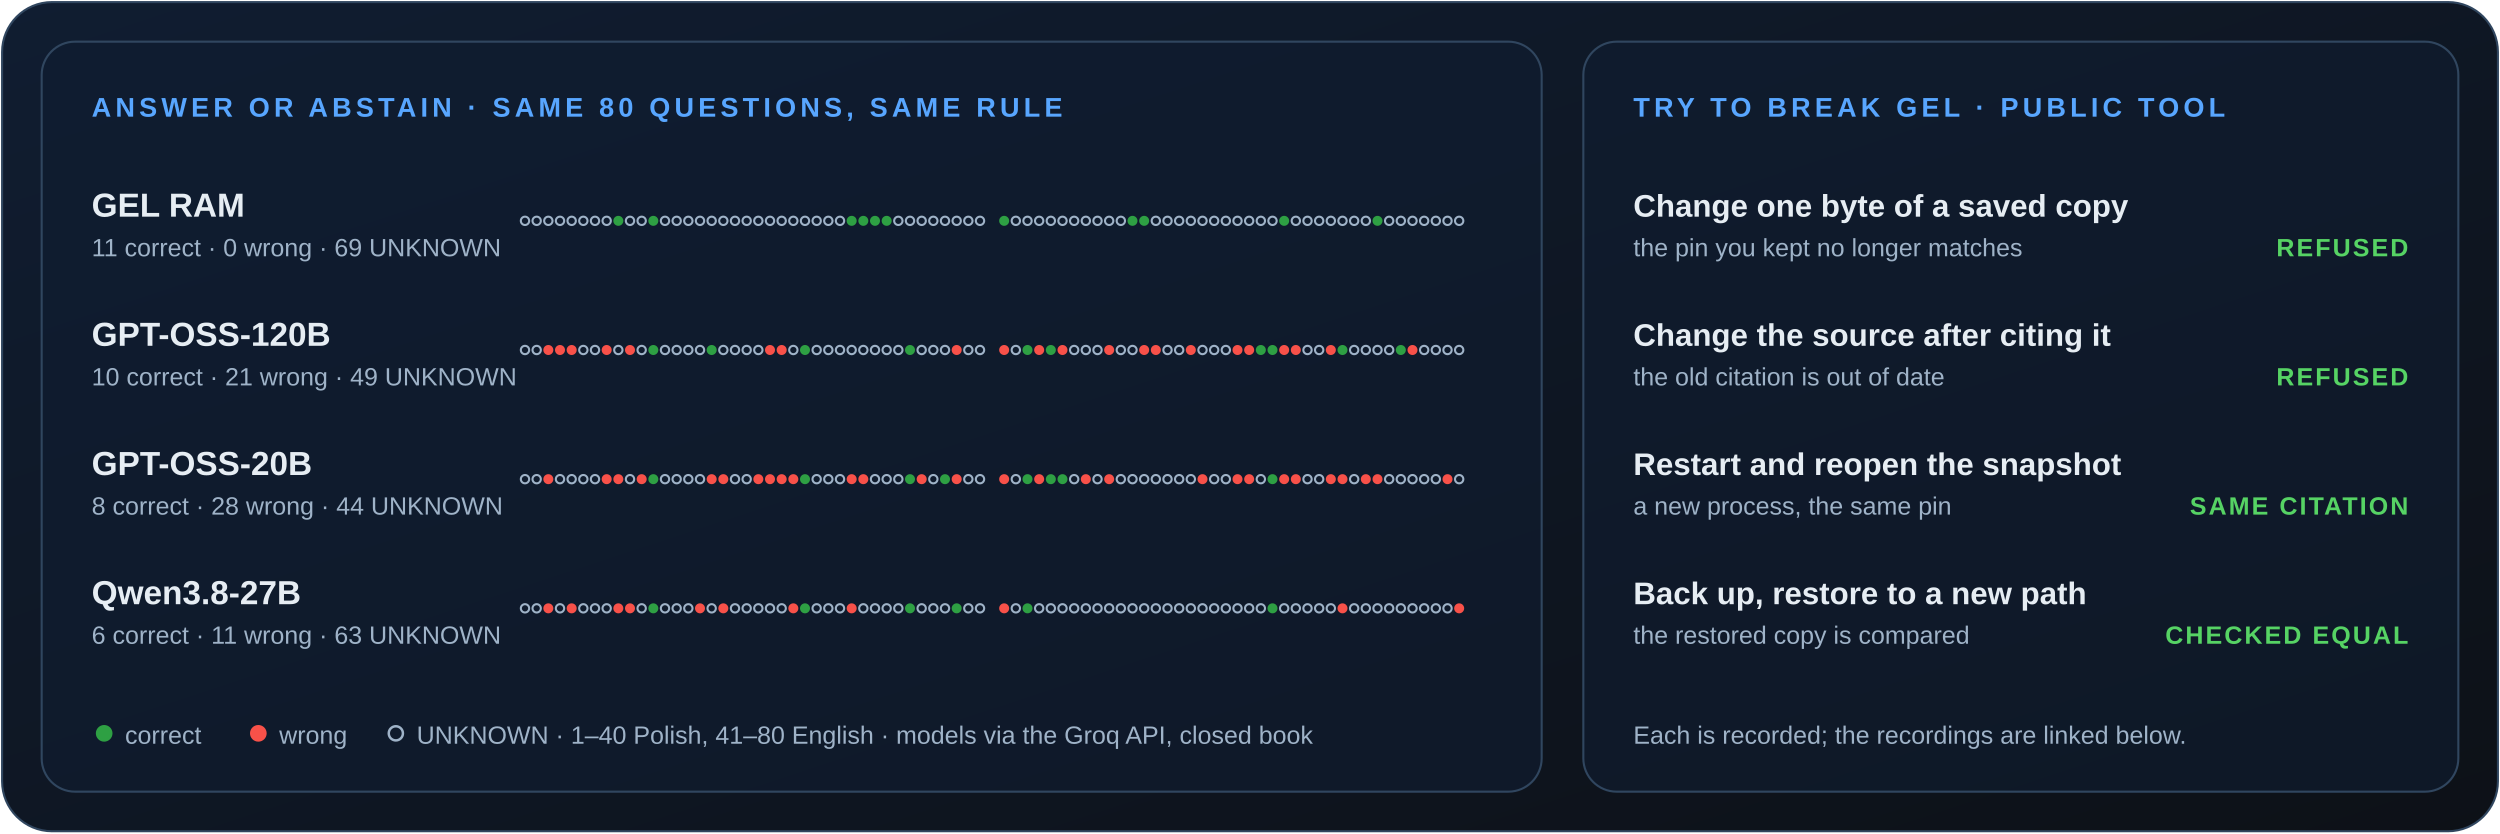
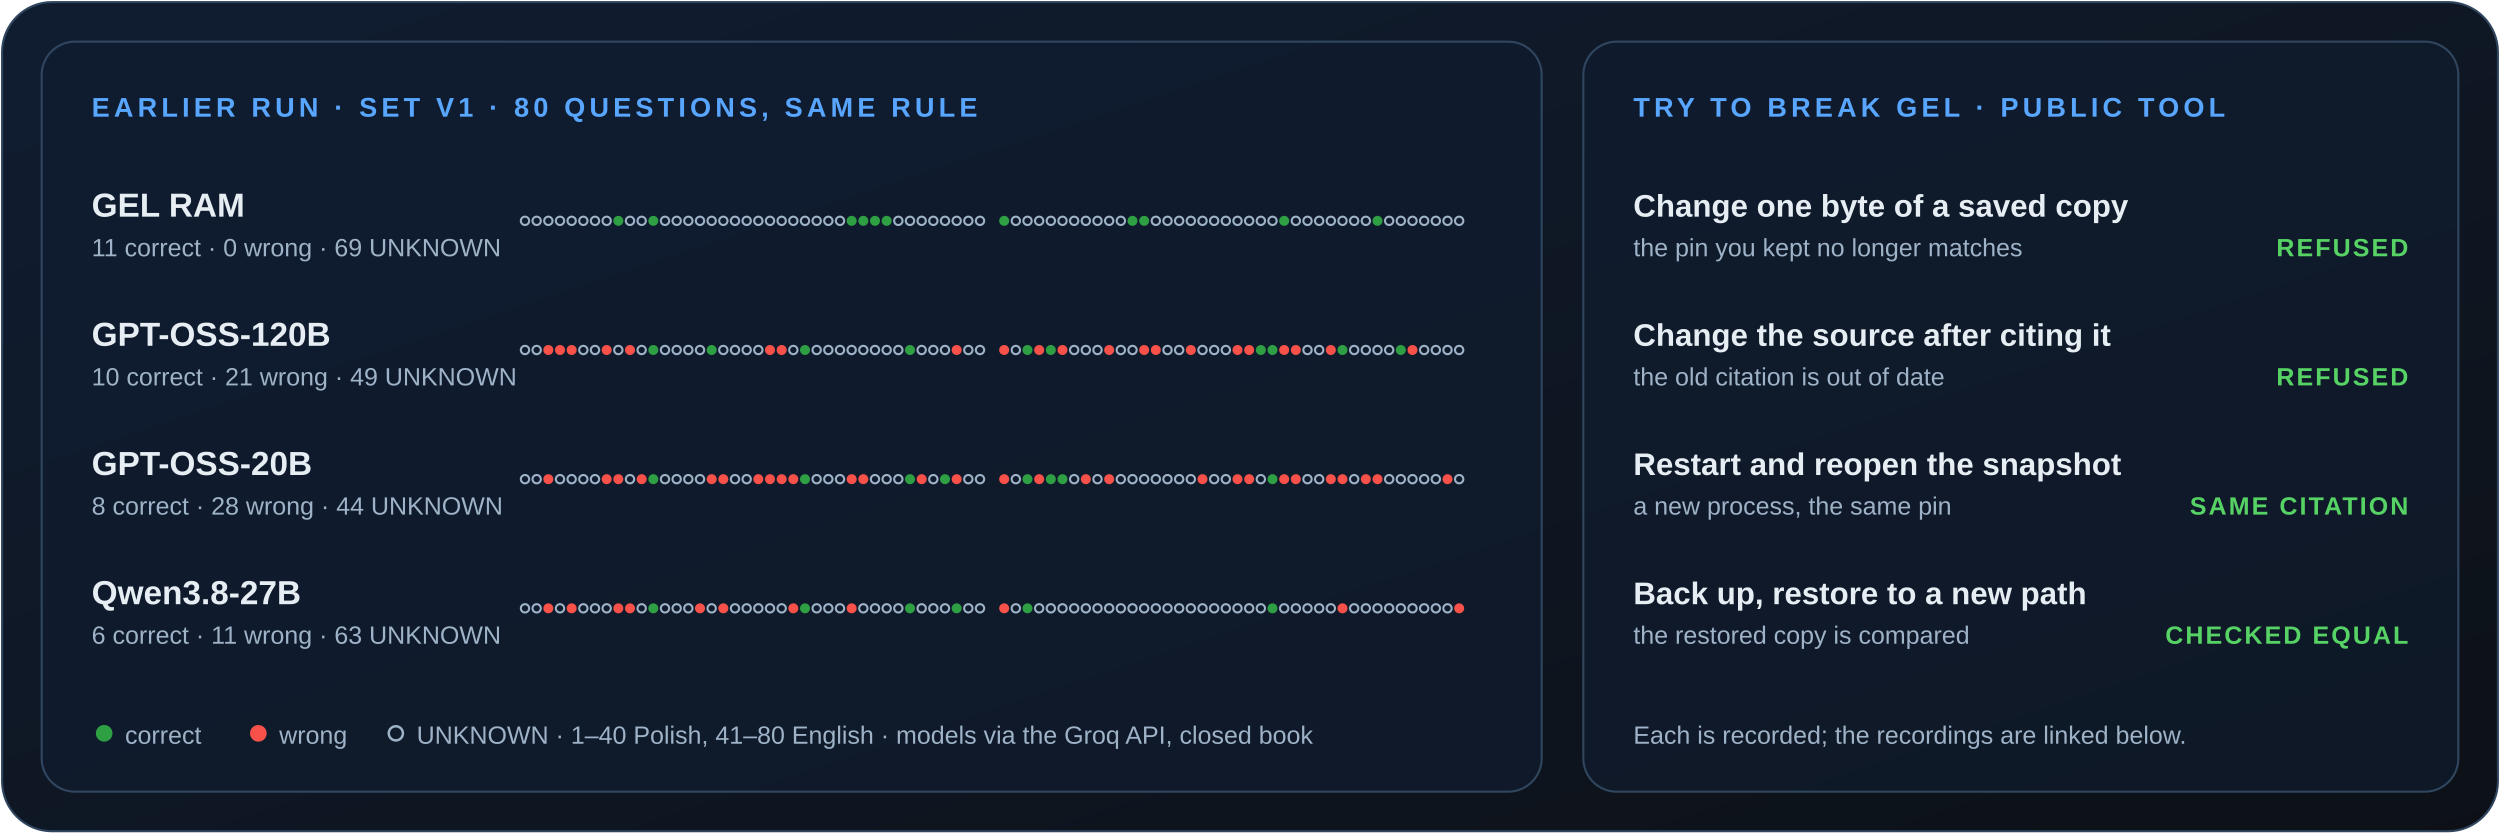
<svg xmlns="http://www.w3.org/2000/svg" width="1200" height="400" viewBox="0 0 1200 400" role="img" aria-labelledby="t d">
  <style>
text{font-family:Arial,Helvetica,sans-serif;fill:#e6edf3}
.mono{font-family:ui-monospace,Consolas,"DejaVu Sans Mono",monospace;fill:#9fb3c8}
.kick{font-size:13px;font-weight:700;letter-spacing:2px;fill:#58a6ff}
.mut{fill:#9fb3c8}.b{font-weight:700}
</style>
  <defs>
    <linearGradient id="bg" x2="1" y2="1">
      <stop stop-color="#101d31" />
      <stop offset="1" stop-color="#0d1117" />
    </linearGradient>
    <clipPath id="card">
      <rect x="1" y="1" width="1198" height="398" rx="24" />
    </clipPath>
  </defs>
  <rect x="1" y="1" width="1198" height="398" rx="24" fill="url(#bg)" stroke="#30465f" />
  <rect x="20" y="20" width="720" height="360" rx="16" fill="#101d31" fill-opacity=".6" stroke="#30465f" />
  <rect x="760" y="20" width="420" height="360" rx="16" fill="#101d31" fill-opacity=".6" stroke="#30465f" />
-   <text class="kick" x="44" y="56">ANSWER OR ABSTAIN · SAME 80 QUESTIONS, SAME RULE</text>
+   <text class="kick" x="44" y="56">EARLIER RUN · SET V1 · 80 QUESTIONS, SAME RULE</text>
  <text x="44" y="104" font-size="16" class="b">GEL RAM</text>
  <text x="44" y="123" font-size="12" class="mut">11 correct · 0 wrong · 69 UNKNOWN</text>
  <circle cx="252.0" cy="106" r="2" fill="none" stroke="#9fb3c8" stroke-width="1" />
  <circle cx="257.6" cy="106" r="2" fill="none" stroke="#9fb3c8" stroke-width="1" />
  <circle cx="263.2" cy="106" r="2" fill="none" stroke="#9fb3c8" stroke-width="1" />
  <circle cx="268.8" cy="106" r="2" fill="none" stroke="#9fb3c8" stroke-width="1" />
  <circle cx="274.4" cy="106" r="2" fill="none" stroke="#9fb3c8" stroke-width="1" />
  <circle cx="280.0" cy="106" r="2" fill="none" stroke="#9fb3c8" stroke-width="1" />
  <circle cx="285.6" cy="106" r="2" fill="none" stroke="#9fb3c8" stroke-width="1" />
  <circle cx="291.2" cy="106" r="2" fill="none" stroke="#9fb3c8" stroke-width="1" />
  <circle cx="296.8" cy="106" r="2.4" fill="#2ea043" />
  <circle cx="302.4" cy="106" r="2" fill="none" stroke="#9fb3c8" stroke-width="1" />
  <circle cx="308.0" cy="106" r="2" fill="none" stroke="#9fb3c8" stroke-width="1" />
  <circle cx="313.6" cy="106" r="2.4" fill="#2ea043" />
  <circle cx="319.2" cy="106" r="2" fill="none" stroke="#9fb3c8" stroke-width="1" />
  <circle cx="324.8" cy="106" r="2" fill="none" stroke="#9fb3c8" stroke-width="1" />
  <circle cx="330.4" cy="106" r="2" fill="none" stroke="#9fb3c8" stroke-width="1" />
  <circle cx="336.0" cy="106" r="2" fill="none" stroke="#9fb3c8" stroke-width="1" />
  <circle cx="341.6" cy="106" r="2" fill="none" stroke="#9fb3c8" stroke-width="1" />
  <circle cx="347.2" cy="106" r="2" fill="none" stroke="#9fb3c8" stroke-width="1" />
  <circle cx="352.8" cy="106" r="2" fill="none" stroke="#9fb3c8" stroke-width="1" />
  <circle cx="358.4" cy="106" r="2" fill="none" stroke="#9fb3c8" stroke-width="1" />
  <circle cx="364.0" cy="106" r="2" fill="none" stroke="#9fb3c8" stroke-width="1" />
  <circle cx="369.6" cy="106" r="2" fill="none" stroke="#9fb3c8" stroke-width="1" />
  <circle cx="375.2" cy="106" r="2" fill="none" stroke="#9fb3c8" stroke-width="1" />
  <circle cx="380.8" cy="106" r="2" fill="none" stroke="#9fb3c8" stroke-width="1" />
  <circle cx="386.4" cy="106" r="2" fill="none" stroke="#9fb3c8" stroke-width="1" />
  <circle cx="392.0" cy="106" r="2" fill="none" stroke="#9fb3c8" stroke-width="1" />
  <circle cx="397.6" cy="106" r="2" fill="none" stroke="#9fb3c8" stroke-width="1" />
  <circle cx="403.2" cy="106" r="2" fill="none" stroke="#9fb3c8" stroke-width="1" />
  <circle cx="408.8" cy="106" r="2.4" fill="#2ea043" />
  <circle cx="414.4" cy="106" r="2.4" fill="#2ea043" />
  <circle cx="420.0" cy="106" r="2.4" fill="#2ea043" />
  <circle cx="425.6" cy="106" r="2.4" fill="#2ea043" />
  <circle cx="431.2" cy="106" r="2" fill="none" stroke="#9fb3c8" stroke-width="1" />
  <circle cx="436.8" cy="106" r="2" fill="none" stroke="#9fb3c8" stroke-width="1" />
  <circle cx="442.4" cy="106" r="2" fill="none" stroke="#9fb3c8" stroke-width="1" />
  <circle cx="448.0" cy="106" r="2" fill="none" stroke="#9fb3c8" stroke-width="1" />
  <circle cx="453.6" cy="106" r="2" fill="none" stroke="#9fb3c8" stroke-width="1" />
  <circle cx="459.2" cy="106" r="2" fill="none" stroke="#9fb3c8" stroke-width="1" />
  <circle cx="464.8" cy="106" r="2" fill="none" stroke="#9fb3c8" stroke-width="1" />
  <circle cx="470.4" cy="106" r="2" fill="none" stroke="#9fb3c8" stroke-width="1" />
  <circle cx="482.0" cy="106" r="2.4" fill="#2ea043" />
  <circle cx="487.6" cy="106" r="2" fill="none" stroke="#9fb3c8" stroke-width="1" />
  <circle cx="493.2" cy="106" r="2" fill="none" stroke="#9fb3c8" stroke-width="1" />
  <circle cx="498.8" cy="106" r="2" fill="none" stroke="#9fb3c8" stroke-width="1" />
  <circle cx="504.4" cy="106" r="2" fill="none" stroke="#9fb3c8" stroke-width="1" />
  <circle cx="510.0" cy="106" r="2" fill="none" stroke="#9fb3c8" stroke-width="1" />
  <circle cx="515.6" cy="106" r="2" fill="none" stroke="#9fb3c8" stroke-width="1" />
  <circle cx="521.2" cy="106" r="2" fill="none" stroke="#9fb3c8" stroke-width="1" />
  <circle cx="526.8" cy="106" r="2" fill="none" stroke="#9fb3c8" stroke-width="1" />
  <circle cx="532.4" cy="106" r="2" fill="none" stroke="#9fb3c8" stroke-width="1" />
  <circle cx="538.0" cy="106" r="2" fill="none" stroke="#9fb3c8" stroke-width="1" />
  <circle cx="543.6" cy="106" r="2.4" fill="#2ea043" />
  <circle cx="549.2" cy="106" r="2.4" fill="#2ea043" />
  <circle cx="554.8" cy="106" r="2" fill="none" stroke="#9fb3c8" stroke-width="1" />
  <circle cx="560.4" cy="106" r="2" fill="none" stroke="#9fb3c8" stroke-width="1" />
  <circle cx="566.0" cy="106" r="2" fill="none" stroke="#9fb3c8" stroke-width="1" />
  <circle cx="571.6" cy="106" r="2" fill="none" stroke="#9fb3c8" stroke-width="1" />
  <circle cx="577.2" cy="106" r="2" fill="none" stroke="#9fb3c8" stroke-width="1" />
  <circle cx="582.8" cy="106" r="2" fill="none" stroke="#9fb3c8" stroke-width="1" />
  <circle cx="588.4" cy="106" r="2" fill="none" stroke="#9fb3c8" stroke-width="1" />
  <circle cx="594.0" cy="106" r="2" fill="none" stroke="#9fb3c8" stroke-width="1" />
  <circle cx="599.6" cy="106" r="2" fill="none" stroke="#9fb3c8" stroke-width="1" />
  <circle cx="605.2" cy="106" r="2" fill="none" stroke="#9fb3c8" stroke-width="1" />
  <circle cx="610.8" cy="106" r="2" fill="none" stroke="#9fb3c8" stroke-width="1" />
  <circle cx="616.4" cy="106" r="2.4" fill="#2ea043" />
  <circle cx="622.0" cy="106" r="2" fill="none" stroke="#9fb3c8" stroke-width="1" />
  <circle cx="627.6" cy="106" r="2" fill="none" stroke="#9fb3c8" stroke-width="1" />
  <circle cx="633.2" cy="106" r="2" fill="none" stroke="#9fb3c8" stroke-width="1" />
  <circle cx="638.8" cy="106" r="2" fill="none" stroke="#9fb3c8" stroke-width="1" />
  <circle cx="644.4" cy="106" r="2" fill="none" stroke="#9fb3c8" stroke-width="1" />
  <circle cx="650.0" cy="106" r="2" fill="none" stroke="#9fb3c8" stroke-width="1" />
  <circle cx="655.6" cy="106" r="2" fill="none" stroke="#9fb3c8" stroke-width="1" />
  <circle cx="661.2" cy="106" r="2.4" fill="#2ea043" />
  <circle cx="666.8" cy="106" r="2" fill="none" stroke="#9fb3c8" stroke-width="1" />
  <circle cx="672.4" cy="106" r="2" fill="none" stroke="#9fb3c8" stroke-width="1" />
  <circle cx="678.0" cy="106" r="2" fill="none" stroke="#9fb3c8" stroke-width="1" />
  <circle cx="683.6" cy="106" r="2" fill="none" stroke="#9fb3c8" stroke-width="1" />
  <circle cx="689.2" cy="106" r="2" fill="none" stroke="#9fb3c8" stroke-width="1" />
  <circle cx="694.8" cy="106" r="2" fill="none" stroke="#9fb3c8" stroke-width="1" />
  <circle cx="700.4" cy="106" r="2" fill="none" stroke="#9fb3c8" stroke-width="1" />
  <text x="44" y="166" font-size="16" class="b">GPT-OSS-120B</text>
  <text x="44" y="185" font-size="12" class="mut">10 correct · 21 wrong · 49 UNKNOWN</text>
  <circle cx="252.0" cy="168" r="2" fill="none" stroke="#9fb3c8" stroke-width="1" />
  <circle cx="257.6" cy="168" r="2" fill="none" stroke="#9fb3c8" stroke-width="1" />
  <circle cx="263.2" cy="168" r="2.4" fill="#f85149" />
  <circle cx="268.8" cy="168" r="2.4" fill="#f85149" />
  <circle cx="274.4" cy="168" r="2.4" fill="#f85149" />
  <circle cx="280.0" cy="168" r="2" fill="none" stroke="#9fb3c8" stroke-width="1" />
  <circle cx="285.6" cy="168" r="2" fill="none" stroke="#9fb3c8" stroke-width="1" />
  <circle cx="291.2" cy="168" r="2.4" fill="#f85149" />
  <circle cx="296.8" cy="168" r="2" fill="none" stroke="#9fb3c8" stroke-width="1" />
  <circle cx="302.4" cy="168" r="2.4" fill="#f85149" />
  <circle cx="308.0" cy="168" r="2" fill="none" stroke="#9fb3c8" stroke-width="1" />
  <circle cx="313.6" cy="168" r="2.4" fill="#2ea043" />
  <circle cx="319.2" cy="168" r="2" fill="none" stroke="#9fb3c8" stroke-width="1" />
  <circle cx="324.8" cy="168" r="2" fill="none" stroke="#9fb3c8" stroke-width="1" />
  <circle cx="330.4" cy="168" r="2" fill="none" stroke="#9fb3c8" stroke-width="1" />
  <circle cx="336.0" cy="168" r="2" fill="none" stroke="#9fb3c8" stroke-width="1" />
  <circle cx="341.6" cy="168" r="2.4" fill="#2ea043" />
  <circle cx="347.2" cy="168" r="2" fill="none" stroke="#9fb3c8" stroke-width="1" />
  <circle cx="352.8" cy="168" r="2" fill="none" stroke="#9fb3c8" stroke-width="1" />
  <circle cx="358.4" cy="168" r="2" fill="none" stroke="#9fb3c8" stroke-width="1" />
  <circle cx="364.0" cy="168" r="2" fill="none" stroke="#9fb3c8" stroke-width="1" />
  <circle cx="369.6" cy="168" r="2.4" fill="#f85149" />
  <circle cx="375.2" cy="168" r="2.4" fill="#f85149" />
  <circle cx="380.8" cy="168" r="2" fill="none" stroke="#9fb3c8" stroke-width="1" />
  <circle cx="386.4" cy="168" r="2.4" fill="#2ea043" />
  <circle cx="392.0" cy="168" r="2" fill="none" stroke="#9fb3c8" stroke-width="1" />
  <circle cx="397.6" cy="168" r="2" fill="none" stroke="#9fb3c8" stroke-width="1" />
  <circle cx="403.2" cy="168" r="2" fill="none" stroke="#9fb3c8" stroke-width="1" />
  <circle cx="408.8" cy="168" r="2" fill="none" stroke="#9fb3c8" stroke-width="1" />
  <circle cx="414.4" cy="168" r="2" fill="none" stroke="#9fb3c8" stroke-width="1" />
  <circle cx="420.0" cy="168" r="2" fill="none" stroke="#9fb3c8" stroke-width="1" />
  <circle cx="425.6" cy="168" r="2" fill="none" stroke="#9fb3c8" stroke-width="1" />
  <circle cx="431.2" cy="168" r="2" fill="none" stroke="#9fb3c8" stroke-width="1" />
  <circle cx="436.8" cy="168" r="2.4" fill="#2ea043" />
  <circle cx="442.4" cy="168" r="2" fill="none" stroke="#9fb3c8" stroke-width="1" />
  <circle cx="448.0" cy="168" r="2" fill="none" stroke="#9fb3c8" stroke-width="1" />
  <circle cx="453.6" cy="168" r="2" fill="none" stroke="#9fb3c8" stroke-width="1" />
  <circle cx="459.2" cy="168" r="2.4" fill="#f85149" />
  <circle cx="464.8" cy="168" r="2" fill="none" stroke="#9fb3c8" stroke-width="1" />
  <circle cx="470.4" cy="168" r="2" fill="none" stroke="#9fb3c8" stroke-width="1" />
  <circle cx="482.0" cy="168" r="2.4" fill="#f85149" />
  <circle cx="487.6" cy="168" r="2" fill="none" stroke="#9fb3c8" stroke-width="1" />
  <circle cx="493.2" cy="168" r="2.4" fill="#2ea043" />
  <circle cx="498.8" cy="168" r="2.4" fill="#f85149" />
  <circle cx="504.4" cy="168" r="2.4" fill="#2ea043" />
  <circle cx="510.0" cy="168" r="2.4" fill="#f85149" />
  <circle cx="515.6" cy="168" r="2" fill="none" stroke="#9fb3c8" stroke-width="1" />
  <circle cx="521.2" cy="168" r="2" fill="none" stroke="#9fb3c8" stroke-width="1" />
  <circle cx="526.8" cy="168" r="2" fill="none" stroke="#9fb3c8" stroke-width="1" />
  <circle cx="532.4" cy="168" r="2.4" fill="#f85149" />
  <circle cx="538.0" cy="168" r="2" fill="none" stroke="#9fb3c8" stroke-width="1" />
  <circle cx="543.6" cy="168" r="2" fill="none" stroke="#9fb3c8" stroke-width="1" />
  <circle cx="549.2" cy="168" r="2.4" fill="#f85149" />
  <circle cx="554.8" cy="168" r="2.4" fill="#f85149" />
  <circle cx="560.4" cy="168" r="2" fill="none" stroke="#9fb3c8" stroke-width="1" />
  <circle cx="566.0" cy="168" r="2" fill="none" stroke="#9fb3c8" stroke-width="1" />
  <circle cx="571.6" cy="168" r="2.4" fill="#f85149" />
  <circle cx="577.2" cy="168" r="2" fill="none" stroke="#9fb3c8" stroke-width="1" />
  <circle cx="582.8" cy="168" r="2" fill="none" stroke="#9fb3c8" stroke-width="1" />
  <circle cx="588.4" cy="168" r="2" fill="none" stroke="#9fb3c8" stroke-width="1" />
  <circle cx="594.0" cy="168" r="2.4" fill="#f85149" />
  <circle cx="599.6" cy="168" r="2.4" fill="#f85149" />
  <circle cx="605.2" cy="168" r="2.4" fill="#2ea043" />
  <circle cx="610.8" cy="168" r="2.4" fill="#2ea043" />
  <circle cx="616.4" cy="168" r="2.4" fill="#f85149" />
  <circle cx="622.0" cy="168" r="2.4" fill="#f85149" />
  <circle cx="627.6" cy="168" r="2" fill="none" stroke="#9fb3c8" stroke-width="1" />
  <circle cx="633.2" cy="168" r="2" fill="none" stroke="#9fb3c8" stroke-width="1" />
  <circle cx="638.8" cy="168" r="2.4" fill="#f85149" />
  <circle cx="644.4" cy="168" r="2.4" fill="#2ea043" />
  <circle cx="650.0" cy="168" r="2" fill="none" stroke="#9fb3c8" stroke-width="1" />
  <circle cx="655.6" cy="168" r="2" fill="none" stroke="#9fb3c8" stroke-width="1" />
  <circle cx="661.2" cy="168" r="2" fill="none" stroke="#9fb3c8" stroke-width="1" />
  <circle cx="666.8" cy="168" r="2" fill="none" stroke="#9fb3c8" stroke-width="1" />
  <circle cx="672.4" cy="168" r="2.4" fill="#2ea043" />
  <circle cx="678.0" cy="168" r="2.4" fill="#f85149" />
  <circle cx="683.6" cy="168" r="2" fill="none" stroke="#9fb3c8" stroke-width="1" />
  <circle cx="689.2" cy="168" r="2" fill="none" stroke="#9fb3c8" stroke-width="1" />
  <circle cx="694.8" cy="168" r="2" fill="none" stroke="#9fb3c8" stroke-width="1" />
  <circle cx="700.4" cy="168" r="2" fill="none" stroke="#9fb3c8" stroke-width="1" />
  <text x="44" y="228" font-size="16" class="b">GPT-OSS-20B</text>
  <text x="44" y="247" font-size="12" class="mut">8 correct · 28 wrong · 44 UNKNOWN</text>
  <circle cx="252.0" cy="230" r="2" fill="none" stroke="#9fb3c8" stroke-width="1" />
  <circle cx="257.6" cy="230" r="2" fill="none" stroke="#9fb3c8" stroke-width="1" />
  <circle cx="263.2" cy="230" r="2.4" fill="#f85149" />
  <circle cx="268.8" cy="230" r="2" fill="none" stroke="#9fb3c8" stroke-width="1" />
  <circle cx="274.4" cy="230" r="2" fill="none" stroke="#9fb3c8" stroke-width="1" />
  <circle cx="280.0" cy="230" r="2" fill="none" stroke="#9fb3c8" stroke-width="1" />
  <circle cx="285.6" cy="230" r="2" fill="none" stroke="#9fb3c8" stroke-width="1" />
  <circle cx="291.2" cy="230" r="2.4" fill="#f85149" />
  <circle cx="296.8" cy="230" r="2.4" fill="#f85149" />
  <circle cx="302.4" cy="230" r="2" fill="none" stroke="#9fb3c8" stroke-width="1" />
  <circle cx="308.0" cy="230" r="2.4" fill="#f85149" />
  <circle cx="313.6" cy="230" r="2.4" fill="#2ea043" />
  <circle cx="319.2" cy="230" r="2" fill="none" stroke="#9fb3c8" stroke-width="1" />
  <circle cx="324.8" cy="230" r="2" fill="none" stroke="#9fb3c8" stroke-width="1" />
  <circle cx="330.4" cy="230" r="2" fill="none" stroke="#9fb3c8" stroke-width="1" />
  <circle cx="336.0" cy="230" r="2" fill="none" stroke="#9fb3c8" stroke-width="1" />
  <circle cx="341.6" cy="230" r="2.4" fill="#f85149" />
  <circle cx="347.2" cy="230" r="2.4" fill="#f85149" />
  <circle cx="352.8" cy="230" r="2" fill="none" stroke="#9fb3c8" stroke-width="1" />
  <circle cx="358.4" cy="230" r="2" fill="none" stroke="#9fb3c8" stroke-width="1" />
  <circle cx="364.0" cy="230" r="2.4" fill="#f85149" />
  <circle cx="369.6" cy="230" r="2.4" fill="#f85149" />
  <circle cx="375.2" cy="230" r="2.4" fill="#f85149" />
  <circle cx="380.8" cy="230" r="2.4" fill="#f85149" />
  <circle cx="386.4" cy="230" r="2.4" fill="#2ea043" />
  <circle cx="392.0" cy="230" r="2" fill="none" stroke="#9fb3c8" stroke-width="1" />
  <circle cx="397.6" cy="230" r="2" fill="none" stroke="#9fb3c8" stroke-width="1" />
  <circle cx="403.2" cy="230" r="2" fill="none" stroke="#9fb3c8" stroke-width="1" />
  <circle cx="408.8" cy="230" r="2.4" fill="#f85149" />
  <circle cx="414.4" cy="230" r="2.4" fill="#f85149" />
  <circle cx="420.0" cy="230" r="2" fill="none" stroke="#9fb3c8" stroke-width="1" />
  <circle cx="425.6" cy="230" r="2" fill="none" stroke="#9fb3c8" stroke-width="1" />
  <circle cx="431.2" cy="230" r="2" fill="none" stroke="#9fb3c8" stroke-width="1" />
  <circle cx="436.8" cy="230" r="2.4" fill="#2ea043" />
  <circle cx="442.4" cy="230" r="2.4" fill="#f85149" />
  <circle cx="448.0" cy="230" r="2" fill="none" stroke="#9fb3c8" stroke-width="1" />
  <circle cx="453.6" cy="230" r="2.4" fill="#2ea043" />
  <circle cx="459.2" cy="230" r="2.4" fill="#f85149" />
  <circle cx="464.8" cy="230" r="2" fill="none" stroke="#9fb3c8" stroke-width="1" />
  <circle cx="470.4" cy="230" r="2" fill="none" stroke="#9fb3c8" stroke-width="1" />
  <circle cx="482.0" cy="230" r="2.4" fill="#f85149" />
  <circle cx="487.6" cy="230" r="2" fill="none" stroke="#9fb3c8" stroke-width="1" />
  <circle cx="493.2" cy="230" r="2.4" fill="#2ea043" />
  <circle cx="498.8" cy="230" r="2.4" fill="#f85149" />
  <circle cx="504.4" cy="230" r="2.4" fill="#2ea043" />
  <circle cx="510.0" cy="230" r="2.4" fill="#2ea043" />
  <circle cx="515.6" cy="230" r="2" fill="none" stroke="#9fb3c8" stroke-width="1" />
  <circle cx="521.2" cy="230" r="2.4" fill="#f85149" />
  <circle cx="526.8" cy="230" r="2" fill="none" stroke="#9fb3c8" stroke-width="1" />
  <circle cx="532.4" cy="230" r="2.4" fill="#f85149" />
  <circle cx="538.0" cy="230" r="2" fill="none" stroke="#9fb3c8" stroke-width="1" />
  <circle cx="543.6" cy="230" r="2" fill="none" stroke="#9fb3c8" stroke-width="1" />
  <circle cx="549.2" cy="230" r="2" fill="none" stroke="#9fb3c8" stroke-width="1" />
  <circle cx="554.8" cy="230" r="2" fill="none" stroke="#9fb3c8" stroke-width="1" />
  <circle cx="560.4" cy="230" r="2" fill="none" stroke="#9fb3c8" stroke-width="1" />
  <circle cx="566.0" cy="230" r="2" fill="none" stroke="#9fb3c8" stroke-width="1" />
  <circle cx="571.6" cy="230" r="2" fill="none" stroke="#9fb3c8" stroke-width="1" />
  <circle cx="577.2" cy="230" r="2.4" fill="#f85149" />
  <circle cx="582.8" cy="230" r="2" fill="none" stroke="#9fb3c8" stroke-width="1" />
  <circle cx="588.4" cy="230" r="2" fill="none" stroke="#9fb3c8" stroke-width="1" />
  <circle cx="594.0" cy="230" r="2.4" fill="#f85149" />
  <circle cx="599.6" cy="230" r="2.4" fill="#f85149" />
  <circle cx="605.2" cy="230" r="2" fill="none" stroke="#9fb3c8" stroke-width="1" />
  <circle cx="610.8" cy="230" r="2.4" fill="#2ea043" />
  <circle cx="616.4" cy="230" r="2.4" fill="#f85149" />
  <circle cx="622.0" cy="230" r="2.4" fill="#f85149" />
  <circle cx="627.6" cy="230" r="2" fill="none" stroke="#9fb3c8" stroke-width="1" />
  <circle cx="633.2" cy="230" r="2" fill="none" stroke="#9fb3c8" stroke-width="1" />
  <circle cx="638.8" cy="230" r="2.4" fill="#f85149" />
  <circle cx="644.4" cy="230" r="2.4" fill="#f85149" />
  <circle cx="650.0" cy="230" r="2" fill="none" stroke="#9fb3c8" stroke-width="1" />
  <circle cx="655.6" cy="230" r="2.4" fill="#f85149" />
  <circle cx="661.2" cy="230" r="2.4" fill="#f85149" />
  <circle cx="666.8" cy="230" r="2" fill="none" stroke="#9fb3c8" stroke-width="1" />
  <circle cx="672.4" cy="230" r="2" fill="none" stroke="#9fb3c8" stroke-width="1" />
  <circle cx="678.0" cy="230" r="2" fill="none" stroke="#9fb3c8" stroke-width="1" />
  <circle cx="683.6" cy="230" r="2" fill="none" stroke="#9fb3c8" stroke-width="1" />
  <circle cx="689.2" cy="230" r="2" fill="none" stroke="#9fb3c8" stroke-width="1" />
  <circle cx="694.8" cy="230" r="2.4" fill="#f85149" />
  <circle cx="700.4" cy="230" r="2" fill="none" stroke="#9fb3c8" stroke-width="1" />
  <text x="44" y="290" font-size="16" class="b">Qwen3.8-27B</text>
  <text x="44" y="309" font-size="12" class="mut">6 correct · 11 wrong · 63 UNKNOWN</text>
  <circle cx="252.0" cy="292" r="2" fill="none" stroke="#9fb3c8" stroke-width="1" />
  <circle cx="257.6" cy="292" r="2" fill="none" stroke="#9fb3c8" stroke-width="1" />
  <circle cx="263.2" cy="292" r="2.4" fill="#f85149" />
  <circle cx="268.8" cy="292" r="2" fill="none" stroke="#9fb3c8" stroke-width="1" />
  <circle cx="274.4" cy="292" r="2.4" fill="#f85149" />
  <circle cx="280.0" cy="292" r="2" fill="none" stroke="#9fb3c8" stroke-width="1" />
  <circle cx="285.6" cy="292" r="2" fill="none" stroke="#9fb3c8" stroke-width="1" />
  <circle cx="291.2" cy="292" r="2" fill="none" stroke="#9fb3c8" stroke-width="1" />
  <circle cx="296.8" cy="292" r="2.4" fill="#f85149" />
  <circle cx="302.4" cy="292" r="2.4" fill="#f85149" />
  <circle cx="308.0" cy="292" r="2" fill="none" stroke="#9fb3c8" stroke-width="1" />
  <circle cx="313.6" cy="292" r="2.4" fill="#2ea043" />
  <circle cx="319.2" cy="292" r="2" fill="none" stroke="#9fb3c8" stroke-width="1" />
  <circle cx="324.8" cy="292" r="2" fill="none" stroke="#9fb3c8" stroke-width="1" />
  <circle cx="330.4" cy="292" r="2" fill="none" stroke="#9fb3c8" stroke-width="1" />
  <circle cx="336.0" cy="292" r="2.4" fill="#f85149" />
  <circle cx="341.6" cy="292" r="2" fill="none" stroke="#9fb3c8" stroke-width="1" />
  <circle cx="347.2" cy="292" r="2.4" fill="#f85149" />
  <circle cx="352.8" cy="292" r="2" fill="none" stroke="#9fb3c8" stroke-width="1" />
  <circle cx="358.4" cy="292" r="2" fill="none" stroke="#9fb3c8" stroke-width="1" />
  <circle cx="364.0" cy="292" r="2" fill="none" stroke="#9fb3c8" stroke-width="1" />
  <circle cx="369.6" cy="292" r="2" fill="none" stroke="#9fb3c8" stroke-width="1" />
  <circle cx="375.2" cy="292" r="2" fill="none" stroke="#9fb3c8" stroke-width="1" />
  <circle cx="380.8" cy="292" r="2.4" fill="#f85149" />
  <circle cx="386.4" cy="292" r="2.4" fill="#2ea043" />
  <circle cx="392.0" cy="292" r="2" fill="none" stroke="#9fb3c8" stroke-width="1" />
  <circle cx="397.6" cy="292" r="2" fill="none" stroke="#9fb3c8" stroke-width="1" />
  <circle cx="403.2" cy="292" r="2" fill="none" stroke="#9fb3c8" stroke-width="1" />
  <circle cx="408.8" cy="292" r="2.4" fill="#f85149" />
  <circle cx="414.4" cy="292" r="2" fill="none" stroke="#9fb3c8" stroke-width="1" />
  <circle cx="420.0" cy="292" r="2" fill="none" stroke="#9fb3c8" stroke-width="1" />
  <circle cx="425.6" cy="292" r="2" fill="none" stroke="#9fb3c8" stroke-width="1" />
  <circle cx="431.2" cy="292" r="2" fill="none" stroke="#9fb3c8" stroke-width="1" />
  <circle cx="436.8" cy="292" r="2.4" fill="#2ea043" />
  <circle cx="442.4" cy="292" r="2" fill="none" stroke="#9fb3c8" stroke-width="1" />
  <circle cx="448.0" cy="292" r="2" fill="none" stroke="#9fb3c8" stroke-width="1" />
  <circle cx="453.6" cy="292" r="2" fill="none" stroke="#9fb3c8" stroke-width="1" />
  <circle cx="459.2" cy="292" r="2.4" fill="#2ea043" />
  <circle cx="464.8" cy="292" r="2" fill="none" stroke="#9fb3c8" stroke-width="1" />
  <circle cx="470.4" cy="292" r="2" fill="none" stroke="#9fb3c8" stroke-width="1" />
  <circle cx="482.0" cy="292" r="2.4" fill="#f85149" />
  <circle cx="487.6" cy="292" r="2" fill="none" stroke="#9fb3c8" stroke-width="1" />
  <circle cx="493.2" cy="292" r="2.4" fill="#2ea043" />
  <circle cx="498.8" cy="292" r="2" fill="none" stroke="#9fb3c8" stroke-width="1" />
  <circle cx="504.4" cy="292" r="2" fill="none" stroke="#9fb3c8" stroke-width="1" />
  <circle cx="510.0" cy="292" r="2" fill="none" stroke="#9fb3c8" stroke-width="1" />
  <circle cx="515.6" cy="292" r="2" fill="none" stroke="#9fb3c8" stroke-width="1" />
  <circle cx="521.2" cy="292" r="2" fill="none" stroke="#9fb3c8" stroke-width="1" />
  <circle cx="526.8" cy="292" r="2" fill="none" stroke="#9fb3c8" stroke-width="1" />
  <circle cx="532.4" cy="292" r="2" fill="none" stroke="#9fb3c8" stroke-width="1" />
  <circle cx="538.0" cy="292" r="2" fill="none" stroke="#9fb3c8" stroke-width="1" />
  <circle cx="543.6" cy="292" r="2" fill="none" stroke="#9fb3c8" stroke-width="1" />
  <circle cx="549.2" cy="292" r="2" fill="none" stroke="#9fb3c8" stroke-width="1" />
  <circle cx="554.8" cy="292" r="2" fill="none" stroke="#9fb3c8" stroke-width="1" />
  <circle cx="560.4" cy="292" r="2" fill="none" stroke="#9fb3c8" stroke-width="1" />
  <circle cx="566.0" cy="292" r="2" fill="none" stroke="#9fb3c8" stroke-width="1" />
  <circle cx="571.6" cy="292" r="2" fill="none" stroke="#9fb3c8" stroke-width="1" />
  <circle cx="577.2" cy="292" r="2" fill="none" stroke="#9fb3c8" stroke-width="1" />
  <circle cx="582.8" cy="292" r="2" fill="none" stroke="#9fb3c8" stroke-width="1" />
  <circle cx="588.4" cy="292" r="2" fill="none" stroke="#9fb3c8" stroke-width="1" />
  <circle cx="594.0" cy="292" r="2" fill="none" stroke="#9fb3c8" stroke-width="1" />
  <circle cx="599.6" cy="292" r="2" fill="none" stroke="#9fb3c8" stroke-width="1" />
  <circle cx="605.2" cy="292" r="2" fill="none" stroke="#9fb3c8" stroke-width="1" />
  <circle cx="610.8" cy="292" r="2.4" fill="#2ea043" />
  <circle cx="616.4" cy="292" r="2" fill="none" stroke="#9fb3c8" stroke-width="1" />
  <circle cx="622.0" cy="292" r="2" fill="none" stroke="#9fb3c8" stroke-width="1" />
  <circle cx="627.6" cy="292" r="2" fill="none" stroke="#9fb3c8" stroke-width="1" />
  <circle cx="633.2" cy="292" r="2" fill="none" stroke="#9fb3c8" stroke-width="1" />
  <circle cx="638.8" cy="292" r="2" fill="none" stroke="#9fb3c8" stroke-width="1" />
  <circle cx="644.4" cy="292" r="2.4" fill="#f85149" />
  <circle cx="650.0" cy="292" r="2" fill="none" stroke="#9fb3c8" stroke-width="1" />
  <circle cx="655.6" cy="292" r="2" fill="none" stroke="#9fb3c8" stroke-width="1" />
  <circle cx="661.2" cy="292" r="2" fill="none" stroke="#9fb3c8" stroke-width="1" />
  <circle cx="666.8" cy="292" r="2" fill="none" stroke="#9fb3c8" stroke-width="1" />
  <circle cx="672.4" cy="292" r="2" fill="none" stroke="#9fb3c8" stroke-width="1" />
  <circle cx="678.0" cy="292" r="2" fill="none" stroke="#9fb3c8" stroke-width="1" />
  <circle cx="683.6" cy="292" r="2" fill="none" stroke="#9fb3c8" stroke-width="1" />
  <circle cx="689.2" cy="292" r="2" fill="none" stroke="#9fb3c8" stroke-width="1" />
  <circle cx="694.8" cy="292" r="2" fill="none" stroke="#9fb3c8" stroke-width="1" />
  <circle cx="700.4" cy="292" r="2.4" fill="#f85149" />
  <circle cx="50" cy="352" r="4" fill="#2ea043" />
  <text x="60" y="357" font-size="12" class="mut">correct</text>
  <circle cx="124" cy="352" r="4" fill="#f85149" />
  <text x="134" y="357" font-size="12" class="mut">wrong</text>
  <circle cx="190" cy="352" r="3.4" fill="none" stroke="#9fb3c8" stroke-width="1.2" />
  <text x="200" y="357" font-size="12" class="mut">UNKNOWN · 1–40 Polish, 41–80 English · models via the Groq API, closed book</text>
  <text class="kick" x="784" y="56">TRY TO BREAK GEL · PUBLIC TOOL</text>
  <text x="784" y="104" font-size="15" class="b">Change one byte of a saved copy</text>
  <text x="784" y="123" font-size="12" class="mut">the pin you kept no longer matches</text>
  <text x="1156" y="123" font-size="12" class="b" text-anchor="end" letter-spacing="1" style="fill:#56d364">REFUSED</text>
  <text x="784" y="166" font-size="15" class="b">Change the source after citing it</text>
  <text x="784" y="185" font-size="12" class="mut">the old citation is out of date</text>
  <text x="1156" y="185" font-size="12" class="b" text-anchor="end" letter-spacing="1" style="fill:#56d364">REFUSED</text>
  <text x="784" y="228" font-size="15" class="b">Restart and reopen the snapshot</text>
  <text x="784" y="247" font-size="12" class="mut">a new process, the same pin</text>
  <text x="1156" y="247" font-size="12" class="b" text-anchor="end" letter-spacing="1" style="fill:#56d364">SAME CITATION</text>
  <text x="784" y="290" font-size="15" class="b">Back up, restore to a new path</text>
  <text x="784" y="309" font-size="12" class="mut">the restored copy is compared</text>
  <text x="1156" y="309" font-size="12" class="b" text-anchor="end" letter-spacing="1" style="fill:#56d364">CHECKED EQUAL</text>
  <text x="784" y="357" font-size="12" class="mut">Each is recorded; the recordings are linked below.</text>
</svg>
